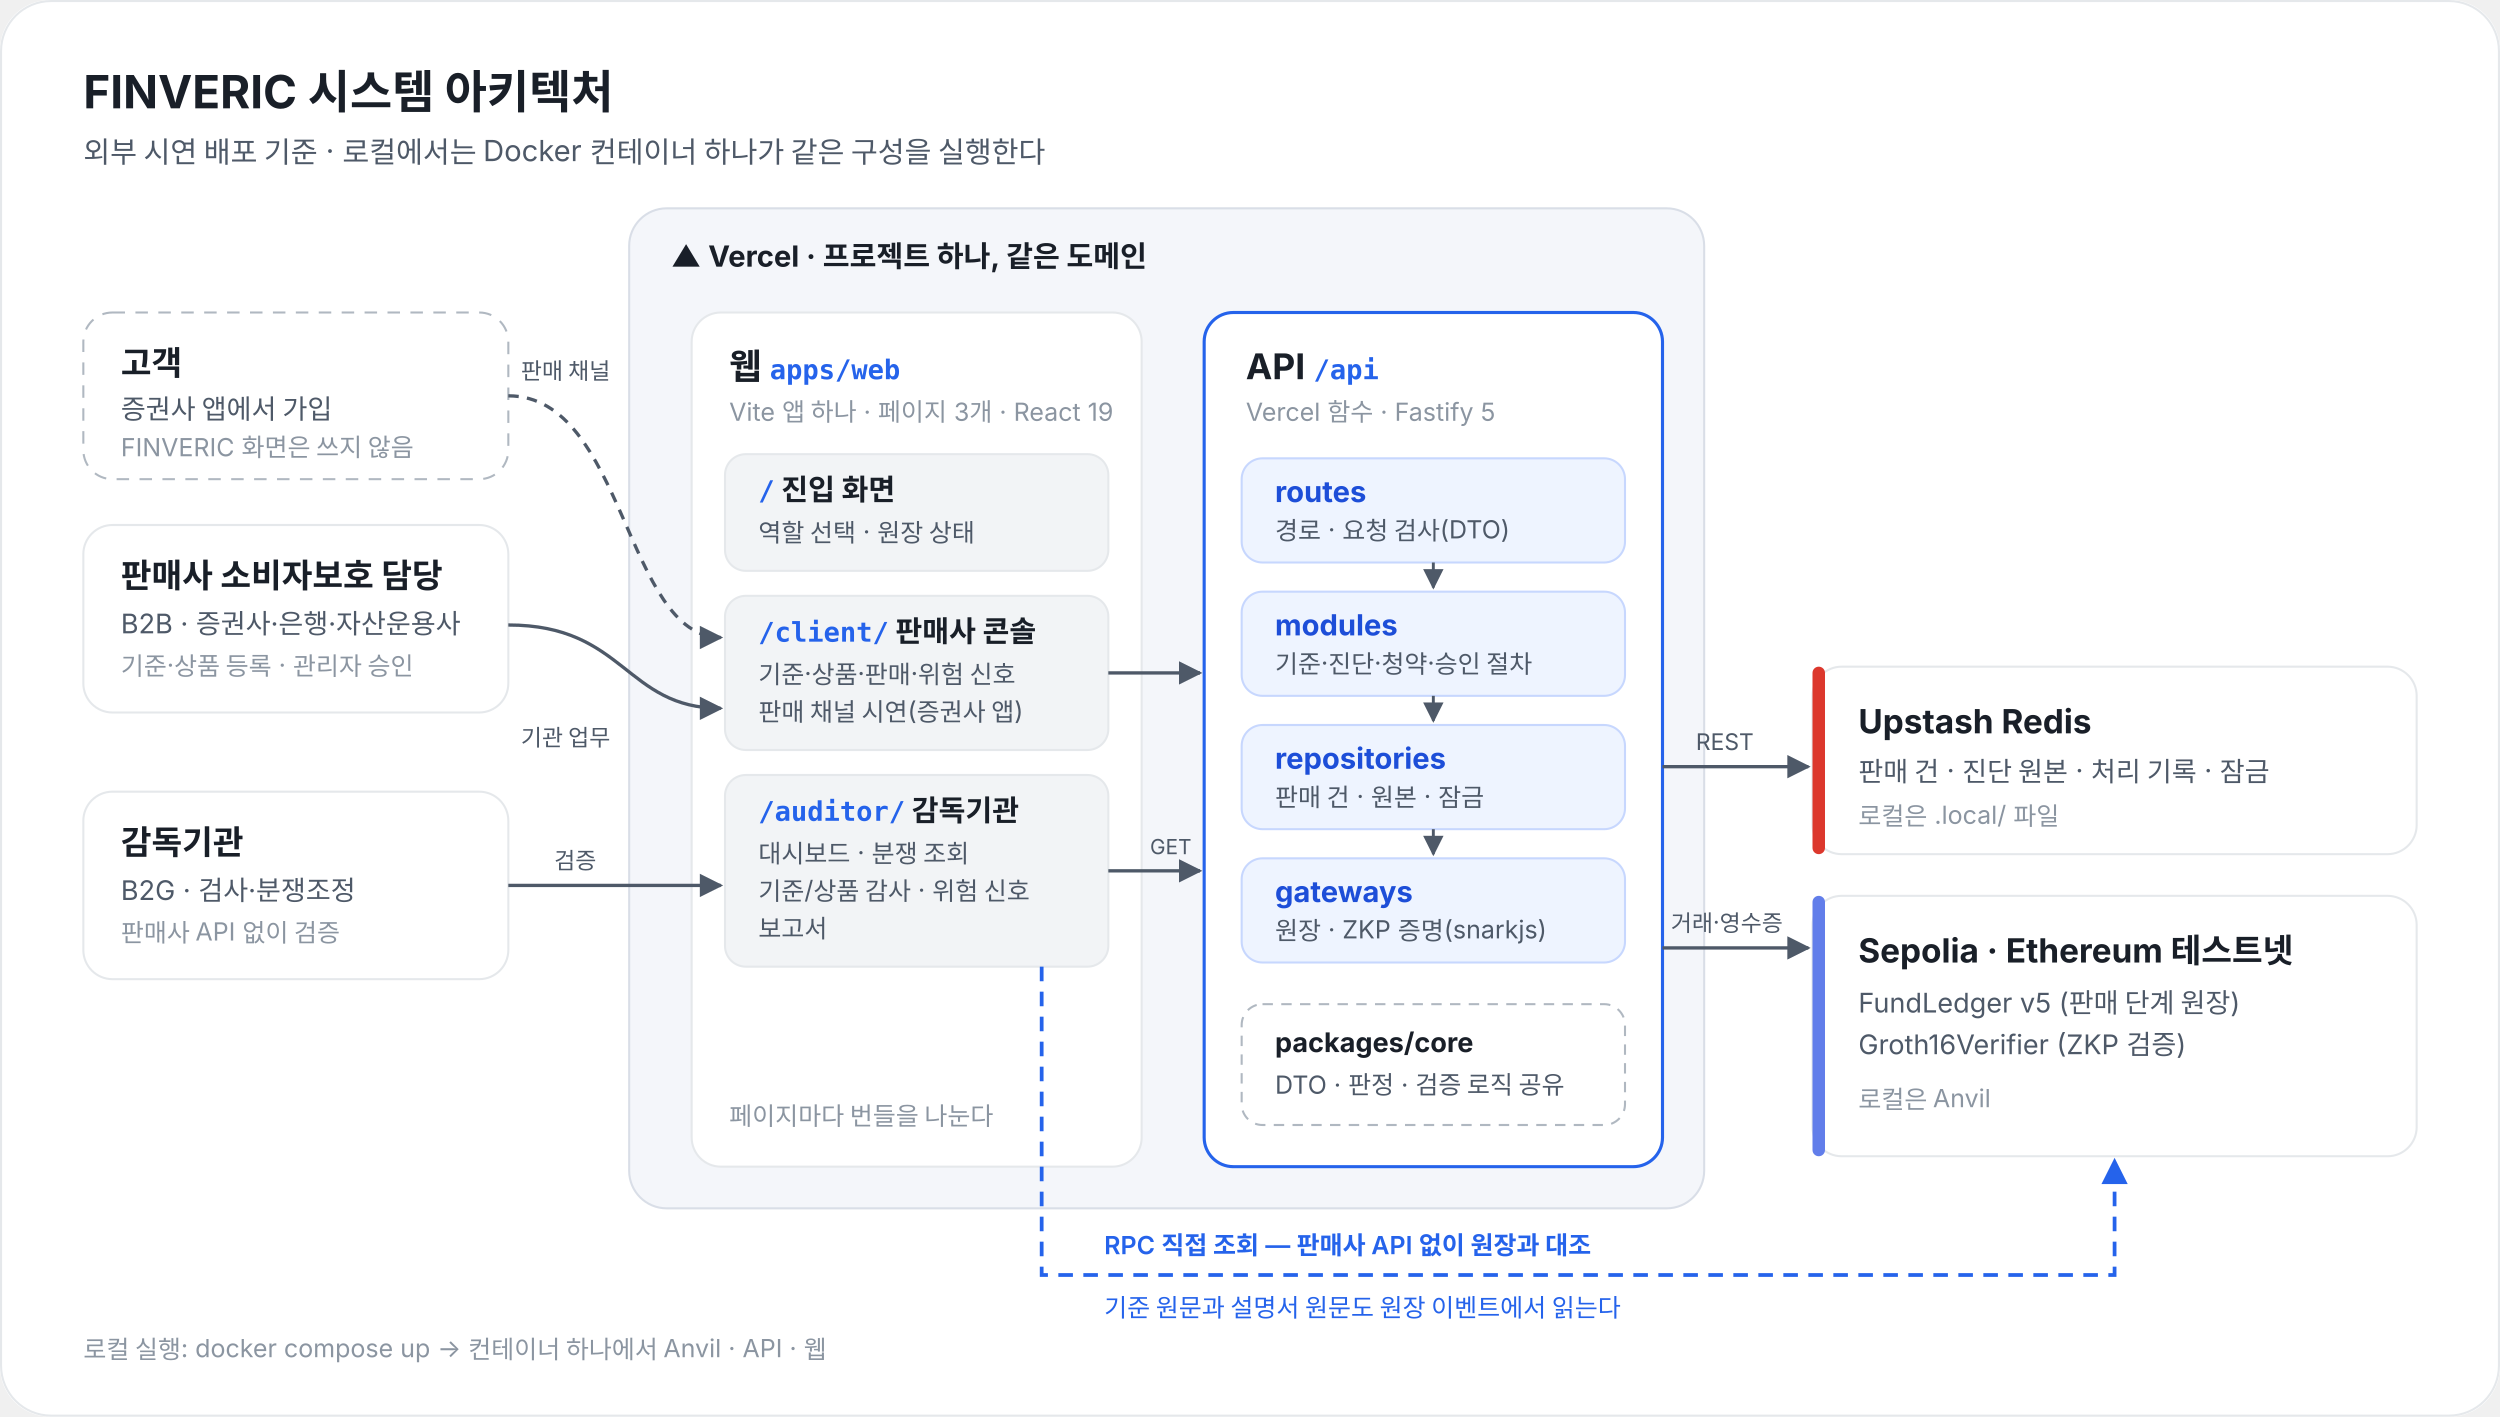
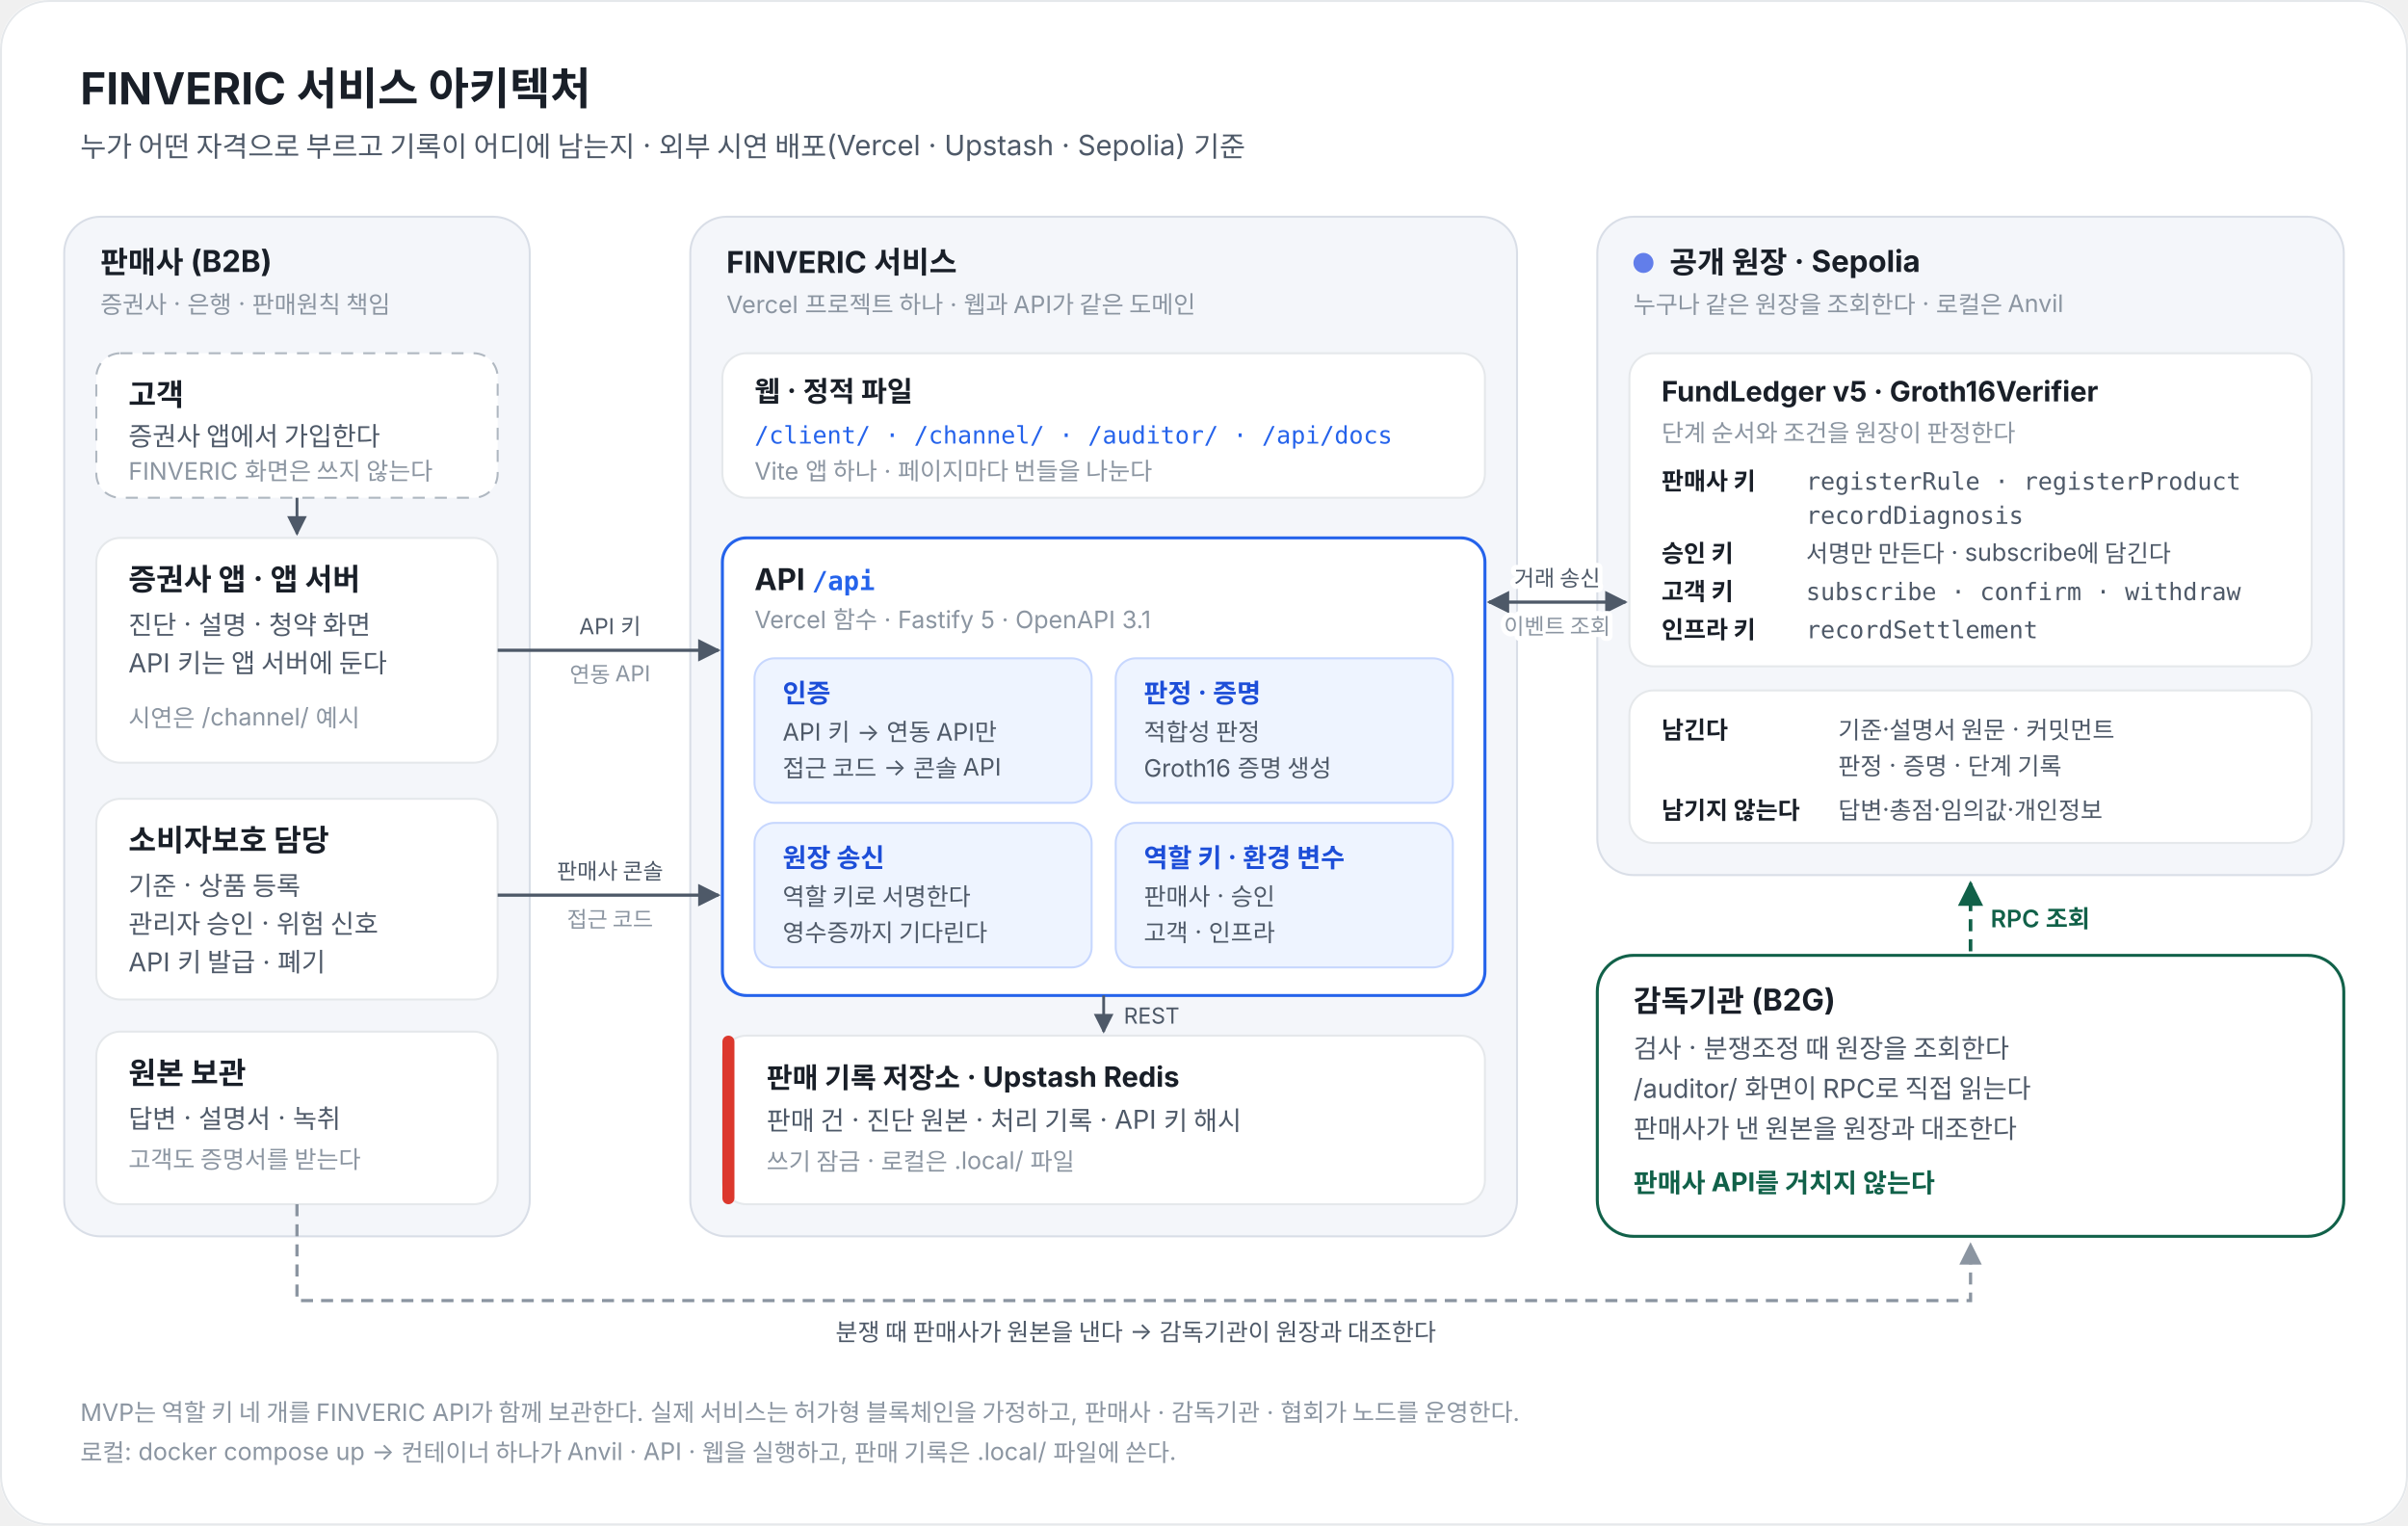
- <svg xmlns="http://www.w3.org/2000/svg" width="1200" height="680" viewBox="0 0 1200 680" font-family="-apple-system, 'Apple SD Gothic Neo', Pretendard, 'Noto Sans KR', 'Malgun Gothic', sans-serif">
+ <svg xmlns="http://www.w3.org/2000/svg" width="1200" height="760" viewBox="0 0 1200 760" font-family="-apple-system, 'Apple SD Gothic Neo', Pretendard, 'Noto Sans KR', 'Malgun Gothic', sans-serif">
  <defs>
    <marker id="arrow" viewBox="0 0 10 10" refX="9" refY="5" markerWidth="7" markerHeight="7" orient="auto-start-reverse">
      <path d="M0,0 L10,5 L0,10 z" fill="#4E5968" />
    </marker>
-     <marker id="arrow-blue" viewBox="0 0 10 10" refX="9" refY="5" markerWidth="7" markerHeight="7" orient="auto-start-reverse">
-       <path d="M0,0 L10,5 L0,10 z" fill="#2563EB" />
+     <marker id="arrow-gray" viewBox="0 0 10 10" refX="9" refY="5" markerWidth="7" markerHeight="7" orient="auto-start-reverse">
+       <path d="M0,0 L10,5 L0,10 z" fill="#8B95A1" />
+     </marker>
+     <marker id="arrow-green" viewBox="0 0 10 10" refX="9" refY="5" markerWidth="7" markerHeight="7" orient="auto-start-reverse">
+       <path d="M0,0 L10,5 L0,10 z" fill="#116149" />
    </marker>
  </defs>
-   <rect width="1200" height="680" rx="24" fill="#FFFFFF" />
-   <rect x="0.5" y="0.5" width="1199" height="679" rx="24" fill="none" stroke="#E5E8EB" />
-   <text x="40" y="52" font-size="22" font-weight="700" fill="#191F28">FINVERIC 시스템 아키텍처</text>
-   <text x="40" y="78" font-size="14" fill="#4E5968">외부 시연 배포 기준 · 로컬에서는 Docker 컨테이너 하나가 같은 구성을 실행한다</text>
-   <rect x="40" y="150" width="204" height="80" rx="14" fill="#FFFFFF" stroke="#B0B8C1" stroke-dasharray="6 5" />
-   <text x="58" y="180" font-size="16" font-weight="700" fill="#191F28">고객</text>
-   <text x="58" y="201" font-size="13" fill="#4E5968">증권사 앱에서 가입</text>
-   <text x="58" y="219" font-size="12" fill="#8B95A1">FINVERIC 화면은 쓰지 않음</text>
-   <rect x="40" y="252" width="204" height="90" rx="14" fill="#FFFFFF" stroke="#E5E8EB" />
-   <text x="58" y="282" font-size="16" font-weight="700" fill="#191F28">판매사 소비자보호 담당</text>
-   <text x="58" y="304" font-size="13" fill="#4E5968">B2B · 증권사·은행·자산운용사</text>
-   <text x="58" y="324" font-size="12" fill="#8B95A1">기준·상품 등록 · 관리자 승인</text>
-   <rect x="40" y="380" width="204" height="90" rx="14" fill="#FFFFFF" stroke="#E5E8EB" />
-   <text x="58" y="410" font-size="16" font-weight="700" fill="#191F28">감독기관</text>
-   <text x="58" y="432" font-size="13" fill="#4E5968">B2G · 검사·분쟁조정</text>
-   <text x="58" y="452" font-size="12" fill="#8B95A1">판매사 API 없이 검증</text>
-   <rect x="302" y="100" width="516" height="480" rx="18" fill="#F4F6FA" stroke="#D9DEE7" />
-   <text x="322" y="128" font-size="14" font-weight="700" fill="#191F28">▲ Vercel · 프로젝트 하나, 같은 도메인</text>
-   <rect x="332" y="150" width="216" height="410" rx="14" fill="#FFFFFF" stroke="#E5E8EB" />
-   <text x="350" y="182" font-size="17" font-weight="700" fill="#191F28">웹 <tspan font-size="13" font-family="SFMono-Regular, Menlo, Consolas, monospace" fill="#2563EB">apps/web</tspan>
+   <rect width="1200" height="760" rx="24" fill="#FFFFFF" />
+   <rect x="0.5" y="0.5" width="1199" height="759" rx="24" fill="none" stroke="#E5E8EB" />
+   <text x="40" y="52" font-size="22" font-weight="700" fill="#191F28">FINVERIC 서비스 아키텍처</text>
+   <text x="40" y="78" font-size="14" fill="#4E5968">누가 어떤 자격으로 부르고 기록이 어디에 남는지 · 외부 시연 배포(Vercel · Upstash · Sepolia) 기준</text>
+   <rect x="32" y="108" width="232" height="508" rx="18" fill="#F4F6FA" stroke="#D9DEE7" />
+   <text x="50" y="136" font-size="15" font-weight="700" fill="#191F28">판매사 (B2B)</text>
+   <text x="50" y="156" font-size="12" fill="#8B95A1">증권사 · 은행 · 판매원칙 책임</text>
+   <rect x="48" y="176" width="200" height="72" rx="12" fill="#FFFFFF" stroke="#B0B8C1" stroke-dasharray="6 5" />
+   <text x="64" y="202" font-size="15" font-weight="700" fill="#191F28">고객</text>
+   <text x="64" y="222" font-size="13" fill="#4E5968">증권사 앱에서 가입한다</text>
+   <text x="64" y="239" font-size="12" fill="#8B95A1">FINVERIC 화면은 쓰지 않는다</text>
+   <path d="M148 248 V266" stroke="#4E5968" stroke-width="1.4" marker-end="url(#arrow)" />
+   <rect x="48" y="268" width="200" height="112" rx="12" fill="#FFFFFF" stroke="#E5E8EB" />
+   <text x="64" y="294" font-size="15" font-weight="700" fill="#191F28">증권사 앱 · 앱 서버</text>
+   <text x="64" y="316" font-size="13" fill="#4E5968">진단 · 설명 · 청약 화면</text>
+   <text x="64" y="335" font-size="13" fill="#4E5968">API 키는 앱 서버에 둔다</text>
+   <text x="64" y="362" font-size="12" fill="#8B95A1">시연은 /channel/ 예시</text>
+   <rect x="48" y="398" width="200" height="100" rx="12" fill="#FFFFFF" stroke="#E5E8EB" />
+   <text x="64" y="424" font-size="15" font-weight="700" fill="#191F28">소비자보호 담당</text>
+   <text x="64" y="446" font-size="13" fill="#4E5968">기준 · 상품 등록</text>
+   <text x="64" y="465" font-size="13" fill="#4E5968">관리자 승인 · 위험 신호</text>
+   <text x="64" y="484" font-size="13" fill="#4E5968">API 키 발급 · 폐기</text>
+   <rect x="48" y="514" width="200" height="86" rx="12" fill="#FFFFFF" stroke="#E5E8EB" />
+   <text x="64" y="540" font-size="15" font-weight="700" fill="#191F28">원본 보관</text>
+   <text x="64" y="562" font-size="13" fill="#4E5968">답변 · 설명서 · 녹취</text>
+   <text x="64" y="582" font-size="12" fill="#8B95A1">고객도 증명서를 받는다</text>
+   <rect x="344" y="108" width="412" height="508" rx="18" fill="#F4F6FA" stroke="#D9DEE7" />
+   <text x="362" y="136" font-size="15" font-weight="700" fill="#191F28">FINVERIC 서비스</text>
+   <text x="362" y="156" font-size="12" fill="#8B95A1">Vercel 프로젝트 하나 · 웹과 API가 같은 도메인</text>
+   <rect x="360" y="176" width="380" height="72" rx="12" fill="#FFFFFF" stroke="#E5E8EB" />
+   <text x="376" y="200" font-size="14" font-weight="700" fill="#191F28">웹 · 정적 파일</text>
+   <text x="376" y="221" font-size="12" font-family="SFMono-Regular, Menlo, Consolas, monospace" fill="#2563EB">/client/ · /channel/ · /auditor/ · /api/docs</text>
+   <text x="376" y="239" font-size="12" fill="#8B95A1">Vite 앱 하나 · 페이지마다 번들을 나눈다</text>
+   <rect x="360" y="268" width="380" height="228" rx="12" fill="#FFFFFF" stroke="#2563EB" stroke-width="1.5" />
+   <text x="376" y="294" font-size="15" font-weight="700" fill="#191F28">API <tspan font-size="13" font-family="SFMono-Regular, Menlo, Consolas, monospace" fill="#2563EB">/api</tspan>
  </text>
-   <text x="350" y="202" font-size="12" fill="#8B95A1">Vite 앱 하나 · 페이지 3개 · React 19</text>
-   <rect x="348" y="218" width="184" height="56" rx="10" fill="#F2F4F6" stroke="#E5E8EB" />
-   <text x="364" y="240" font-size="14" font-weight="700" fill="#191F28">
-     <tspan font-size="13" font-family="SFMono-Regular, Menlo, Consolas, monospace" fill="#2563EB">/</tspan> 진입 화면</text>
-   <text x="364" y="260" font-size="12" fill="#4E5968">역할 선택 · 원장 상태</text>
-   <rect x="348" y="286" width="184" height="74" rx="10" fill="#F2F4F6" stroke="#E5E8EB" />
-   <text x="364" y="308" font-size="14" font-weight="700" fill="#191F28">
-     <tspan font-size="13" font-family="SFMono-Regular, Menlo, Consolas, monospace" fill="#2563EB">/client/</tspan> 판매사 콘솔</text>
-   <text x="364" y="328" font-size="12" fill="#4E5968">기준·상품·판매·위험 신호</text>
-   <text x="364" y="346" font-size="12" fill="#4E5968">판매 채널 시연(증권사 앱)</text>
-   <rect x="348" y="372" width="184" height="92" rx="10" fill="#F2F4F6" stroke="#E5E8EB" />
-   <text x="364" y="394" font-size="14" font-weight="700" fill="#191F28">
-     <tspan font-size="13" font-family="SFMono-Regular, Menlo, Consolas, monospace" fill="#2563EB">/auditor/</tspan> 감독기관</text>
-   <text x="364" y="414" font-size="12" fill="#4E5968">대시보드 · 분쟁 조회</text>
-   <text x="364" y="432" font-size="12" fill="#4E5968">기준/상품 감사 · 위험 신호</text>
-   <text x="364" y="450" font-size="12" fill="#4E5968">보고서</text>
-   <text x="350" y="540" font-size="12" fill="#8B95A1">페이지마다 번들을 나눈다</text>
-   <rect x="578" y="150" width="220" height="410" rx="14" fill="#FFFFFF" stroke="#2563EB" stroke-width="1.5" />
-   <text x="598" y="182" font-size="17" font-weight="700" fill="#191F28">API <tspan font-size="13" font-family="SFMono-Regular, Menlo, Consolas, monospace" fill="#2563EB">/api</tspan>
-   </text>
-   <text x="598" y="202" font-size="12" fill="#8B95A1">Vercel 함수 · Fastify 5</text>
-   <rect x="596" y="220" width="184" height="50" rx="10" fill="#EEF4FF" stroke="#C7D7FE" />
-   <text x="612" y="241" font-size="14" font-weight="700" fill="#1D4ED8">routes</text>
-   <text x="612" y="259" font-size="12" fill="#4E5968">경로 · 요청 검사(DTO)</text>
-   <rect x="596" y="284" width="184" height="50" rx="10" fill="#EEF4FF" stroke="#C7D7FE" />
-   <text x="612" y="305" font-size="14" font-weight="700" fill="#1D4ED8">modules</text>
-   <text x="612" y="323" font-size="12" fill="#4E5968">기준·진단·청약·승인 절차</text>
-   <rect x="596" y="348" width="184" height="50" rx="10" fill="#EEF4FF" stroke="#C7D7FE" />
-   <text x="612" y="369" font-size="14" font-weight="700" fill="#1D4ED8">repositories</text>
-   <text x="612" y="387" font-size="12" fill="#4E5968">판매 건 · 원본 · 잠금</text>
-   <rect x="596" y="412" width="184" height="50" rx="10" fill="#EEF4FF" stroke="#C7D7FE" />
-   <text x="612" y="433" font-size="14" font-weight="700" fill="#1D4ED8">gateways</text>
-   <text x="612" y="451" font-size="12" fill="#4E5968">원장 · ZKP 증명(snarkjs)</text>
-   <path d="M688 270 V282" stroke="#4E5968" stroke-width="1.4" marker-end="url(#arrow)" />
-   <path d="M688 334 V346" stroke="#4E5968" stroke-width="1.4" marker-end="url(#arrow)" />
-   <path d="M688 398 V410" stroke="#4E5968" stroke-width="1.4" marker-end="url(#arrow)" />
-   <rect x="596" y="482" width="184" height="58" rx="10" fill="#FFFFFF" stroke="#B0B8C1" stroke-dasharray="5 4" />
-   <text x="612" y="505" font-size="13" font-weight="700" fill="#191F28">packages/core</text>
-   <text x="612" y="525" font-size="12" fill="#4E5968">DTO · 판정 · 검증 로직 공유</text>
-   <rect x="870" y="320" width="290" height="90" rx="14" fill="#FFFFFF" stroke="#E5E8EB" />
-   <rect x="870" y="320" width="6" height="90" rx="3" fill="#DC382D" />
-   <text x="892" y="352" font-size="16" font-weight="700" fill="#191F28">Upstash Redis</text>
-   <text x="892" y="375" font-size="13" fill="#4E5968">판매 건 · 진단 원본 · 처리 기록 · 잠금</text>
-   <text x="892" y="396" font-size="12" fill="#8B95A1">로컬은 .local/ 파일</text>
-   <rect x="870" y="430" width="290" height="125" rx="14" fill="#FFFFFF" stroke="#E5E8EB" />
-   <rect x="870" y="430" width="6" height="125" rx="3" fill="#627EEA" />
-   <text x="892" y="462" font-size="16" font-weight="700" fill="#191F28">Sepolia · Ethereum 테스트넷</text>
-   <text x="892" y="486" font-size="13" fill="#4E5968">FundLedger v5 (판매 단계 원장)</text>
-   <text x="892" y="506" font-size="13" fill="#4E5968">Groth16Verifier (ZKP 검증)</text>
-   <text x="892" y="532" font-size="12" fill="#8B95A1">로컬은 Anvil</text>
-   <path d="M244 190 C 300 190 300 306 346 306" fill="none" stroke="#4E5968" stroke-width="1.6" stroke-dasharray="5 4" marker-end="url(#arrow)" />
-   <text x="250" y="182" font-size="11" fill="#4E5968">판매 채널</text>
-   <path d="M244 300 C 300 300 300 340 346 340" fill="none" stroke="#4E5968" stroke-width="1.6" marker-end="url(#arrow)" />
-   <text x="250" y="358" font-size="11" fill="#4E5968">기관 업무</text>
-   <path d="M244 425 H346" fill="none" stroke="#4E5968" stroke-width="1.6" marker-end="url(#arrow)" />
-   <text x="266" y="417" font-size="11" fill="#4E5968">검증</text>
-   <path d="M532 323 H576" fill="none" stroke="#4E5968" stroke-width="1.6" marker-end="url(#arrow)" />
-   <path d="M532 418 H576" fill="none" stroke="#4E5968" stroke-width="1.6" marker-end="url(#arrow)" />
-   <text x="552" y="410" font-size="10" fill="#4E5968">GET</text>
-   <path d="M798 368 H868" fill="none" stroke="#4E5968" stroke-width="1.6" marker-end="url(#arrow)" />
-   <text x="814" y="360" font-size="11" fill="#4E5968">REST</text>
-   <path d="M798 455 H868" fill="none" stroke="#4E5968" stroke-width="1.6" marker-end="url(#arrow)" />
-   <text x="802" y="447" font-size="11" fill="#4E5968">거래·영수증</text>
-   <path d="M500 464 V612 H1015 V557" fill="none" stroke="#2563EB" stroke-width="1.8" stroke-dasharray="7 5" marker-end="url(#arrow-blue)" />
-   <text x="530" y="602" font-size="12" font-weight="600" fill="#2563EB">RPC 직접 조회 — 판매사 API 없이 원장과 대조</text>
-   <text x="530" y="632" font-size="12" fill="#2563EB">기준 원문과 설명서 원문도 원장 이벤트에서 읽는다</text>
-   <text x="40" y="652" font-size="12" fill="#8B95A1">로컬 실행: docker compose up → 컨테이너 하나에서 Anvil · API · 웹</text>
+   <text x="376" y="313" font-size="12" fill="#8B95A1">Vercel 함수 · Fastify 5 · OpenAPI 3.1</text>
+   <rect x="376" y="328" width="168" height="72" rx="10" fill="#EEF4FF" stroke="#C7D7FE" />
+   <text x="390" y="350" font-size="13" font-weight="700" fill="#1D4ED8">인증</text>
+   <text x="390" y="369" font-size="12" fill="#4E5968">API 키 → 연동 API만</text>
+   <text x="390" y="387" font-size="12" fill="#4E5968">접근 코드 → 콘솔 API</text>
+   <rect x="556" y="328" width="168" height="72" rx="10" fill="#EEF4FF" stroke="#C7D7FE" />
+   <text x="570" y="350" font-size="13" font-weight="700" fill="#1D4ED8">판정 · 증명</text>
+   <text x="570" y="369" font-size="12" fill="#4E5968">적합성 판정</text>
+   <text x="570" y="387" font-size="12" fill="#4E5968">Groth16 증명 생성</text>
+   <rect x="376" y="410" width="168" height="72" rx="10" fill="#EEF4FF" stroke="#C7D7FE" />
+   <text x="390" y="432" font-size="13" font-weight="700" fill="#1D4ED8">원장 송신</text>
+   <text x="390" y="451" font-size="12" fill="#4E5968">역할 키로 서명한다</text>
+   <text x="390" y="469" font-size="12" fill="#4E5968">영수증까지 기다린다</text>
+   <rect x="556" y="410" width="168" height="72" rx="10" fill="#EEF4FF" stroke="#C7D7FE" />
+   <text x="570" y="432" font-size="13" font-weight="700" fill="#1D4ED8">역할 키 · 환경 변수</text>
+   <text x="570" y="451" font-size="12" fill="#4E5968">판매사 · 승인</text>
+   <text x="570" y="469" font-size="12" fill="#4E5968">고객 · 인프라</text>
+   <path d="M550 496 V514" stroke="#4E5968" stroke-width="1.4" marker-end="url(#arrow)" />
+   <text x="560" y="510" font-size="11" fill="#4E5968">REST</text>
+   <rect x="360" y="516" width="380" height="84" rx="12" fill="#FFFFFF" stroke="#E5E8EB" />
+   <rect x="360" y="516" width="6" height="84" rx="3" fill="#DC382D" />
+   <text x="382" y="542" font-size="14" font-weight="700" fill="#191F28">판매 기록 저장소 · Upstash Redis</text>
+   <text x="382" y="563" font-size="13" fill="#4E5968">판매 건 · 진단 원본 · 처리 기록 · API 키 해시</text>
+   <text x="382" y="583" font-size="12" fill="#8B95A1">쓰기 잠금 · 로컬은 .local/ 파일</text>
+   <rect x="796" y="108" width="372" height="328" rx="18" fill="#F4F6FA" stroke="#D9DEE7" />
+   <circle cx="819" cy="131" r="5" fill="#627EEA" />
+   <text x="832" y="136" font-size="15" font-weight="700" fill="#191F28">공개 원장 · Sepolia</text>
+   <text x="814" y="156" font-size="12" fill="#8B95A1">누구나 같은 원장을 조회한다 · 로컬은 Anvil</text>
+   <rect x="812" y="176" width="340" height="156" rx="12" fill="#FFFFFF" stroke="#E5E8EB" />
+   <text x="828" y="200" font-size="14" font-weight="700" fill="#191F28">FundLedger v5 · Groth16Verifier</text>
+   <text x="828" y="220" font-size="12" fill="#8B95A1">단계 순서와 조건을 원장이 판정한다</text>
+   <g font-size="12">
+     <text x="828" y="244" font-weight="700" fill="#191F28">판매사 키</text>
+     <text x="900" y="244" font-family="SFMono-Regular, Menlo, Consolas, monospace" fill="#4E5968">registerRule · registerProduct</text>
+     <text x="900" y="261" font-family="SFMono-Regular, Menlo, Consolas, monospace" fill="#4E5968">recordDiagnosis</text>
+     <text x="828" y="280" font-weight="700" fill="#191F28">승인 키</text>
+     <text x="900" y="280" fill="#4E5968">서명만 만든다 · subscribe에 담긴다</text>
+     <text x="828" y="299" font-weight="700" fill="#191F28">고객 키</text>
+     <text x="900" y="299" font-family="SFMono-Regular, Menlo, Consolas, monospace" fill="#4E5968">subscribe · confirm · withdraw</text>
+     <text x="828" y="318" font-weight="700" fill="#191F28">인프라 키</text>
+     <text x="900" y="318" font-family="SFMono-Regular, Menlo, Consolas, monospace" fill="#4E5968">recordSettlement</text>
+   </g>
+   <rect x="812" y="344" width="340" height="76" rx="12" fill="#FFFFFF" stroke="#E5E8EB" />
+   <g font-size="12">
+     <text x="828" y="368" font-weight="700" fill="#191F28">남긴다</text>
+     <text x="916" y="368" fill="#4E5968">기준·설명서 원문 · 커밋먼트</text>
+     <text x="916" y="386" fill="#4E5968">판정 · 증명 · 단계 기록</text>
+     <text x="828" y="408" font-weight="700" fill="#191F28">남기지 않는다</text>
+     <text x="916" y="408" fill="#4E5968">답변·총점·임의값·개인정보</text>
+   </g>
+   <rect x="796" y="476" width="372" height="140" rx="18" fill="#FFFFFF" stroke="#116149" stroke-width="1.5" />
+   <text x="814" y="504" font-size="15" font-weight="700" fill="#191F28">감독기관 (B2G)</text>
+   <text x="814" y="527" font-size="13" fill="#4E5968">검사 · 분쟁조정 때 원장을 조회한다</text>
+   <text x="814" y="547" font-size="13" fill="#4E5968">/auditor/ 화면이 RPC로 직접 읽는다</text>
+   <text x="814" y="567" font-size="13" fill="#4E5968">판매사가 낸 원본을 원장과 대조한다</text>
+   <text x="814" y="594" font-size="13" font-weight="700" fill="#116149">판매사 API를 거치지 않는다</text>
+   <path d="M248 324 H358" fill="none" stroke="#4E5968" stroke-width="1.6" marker-end="url(#arrow)" />
+   <text x="304" y="316" font-size="11" text-anchor="middle" fill="#4E5968">API 키</text>
+   <text x="304" y="340" font-size="11" text-anchor="middle" fill="#8B95A1">연동 API</text>
+   <path d="M248 446 H358" fill="none" stroke="#4E5968" stroke-width="1.6" marker-end="url(#arrow)" />
+   <text x="304" y="438" font-size="11" text-anchor="middle" fill="#4E5968">판매사 콘솔</text>
+   <text x="304" y="462" font-size="11" text-anchor="middle" fill="#8B95A1">접근 코드</text>
+   <path d="M742 300 H810" fill="none" stroke="#4E5968" stroke-width="1.6" marker-start="url(#arrow)" marker-end="url(#arrow)" />
+   <text x="776" y="292" font-size="11" text-anchor="middle" fill="#4E5968" stroke="#FFFFFF" stroke-width="5" stroke-linejoin="round" paint-order="stroke">거래 송신</text>
+   <text x="776" y="316" font-size="11" text-anchor="middle" fill="#8B95A1" stroke="#FFFFFF" stroke-width="5" stroke-linejoin="round" paint-order="stroke">이벤트 조회</text>
+   <path d="M982 474 V440" fill="none" stroke="#116149" stroke-width="1.8" stroke-dasharray="6 4" marker-end="url(#arrow-green)" />
+   <text x="992" y="462" font-size="12" font-weight="600" fill="#116149">RPC 조회</text>
+   <path d="M148 600 V648 H982 V620" fill="none" stroke="#8B95A1" stroke-width="1.6" stroke-dasharray="6 4" marker-end="url(#arrow-gray)" />
+   <text x="566" y="668" font-size="12" text-anchor="middle" fill="#4E5968">분쟁 때 판매사가 원본을 낸다 → 감독기관이 원장과 대조한다</text>
+   <text x="40" y="708" font-size="12" fill="#8B95A1">MVP는 역할 키 네 개를 FINVERIC API가 함께 보관한다. 실제 서비스는 허가형 블록체인을 가정하고, 판매사 · 감독기관 · 협회가 노드를 운영한다.</text>
+   <text x="40" y="728" font-size="12" fill="#8B95A1">로컬: docker compose up → 컨테이너 하나가 Anvil · API · 웹을 실행하고, 판매 기록은 .local/ 파일에 쓴다.</text>
</svg>
